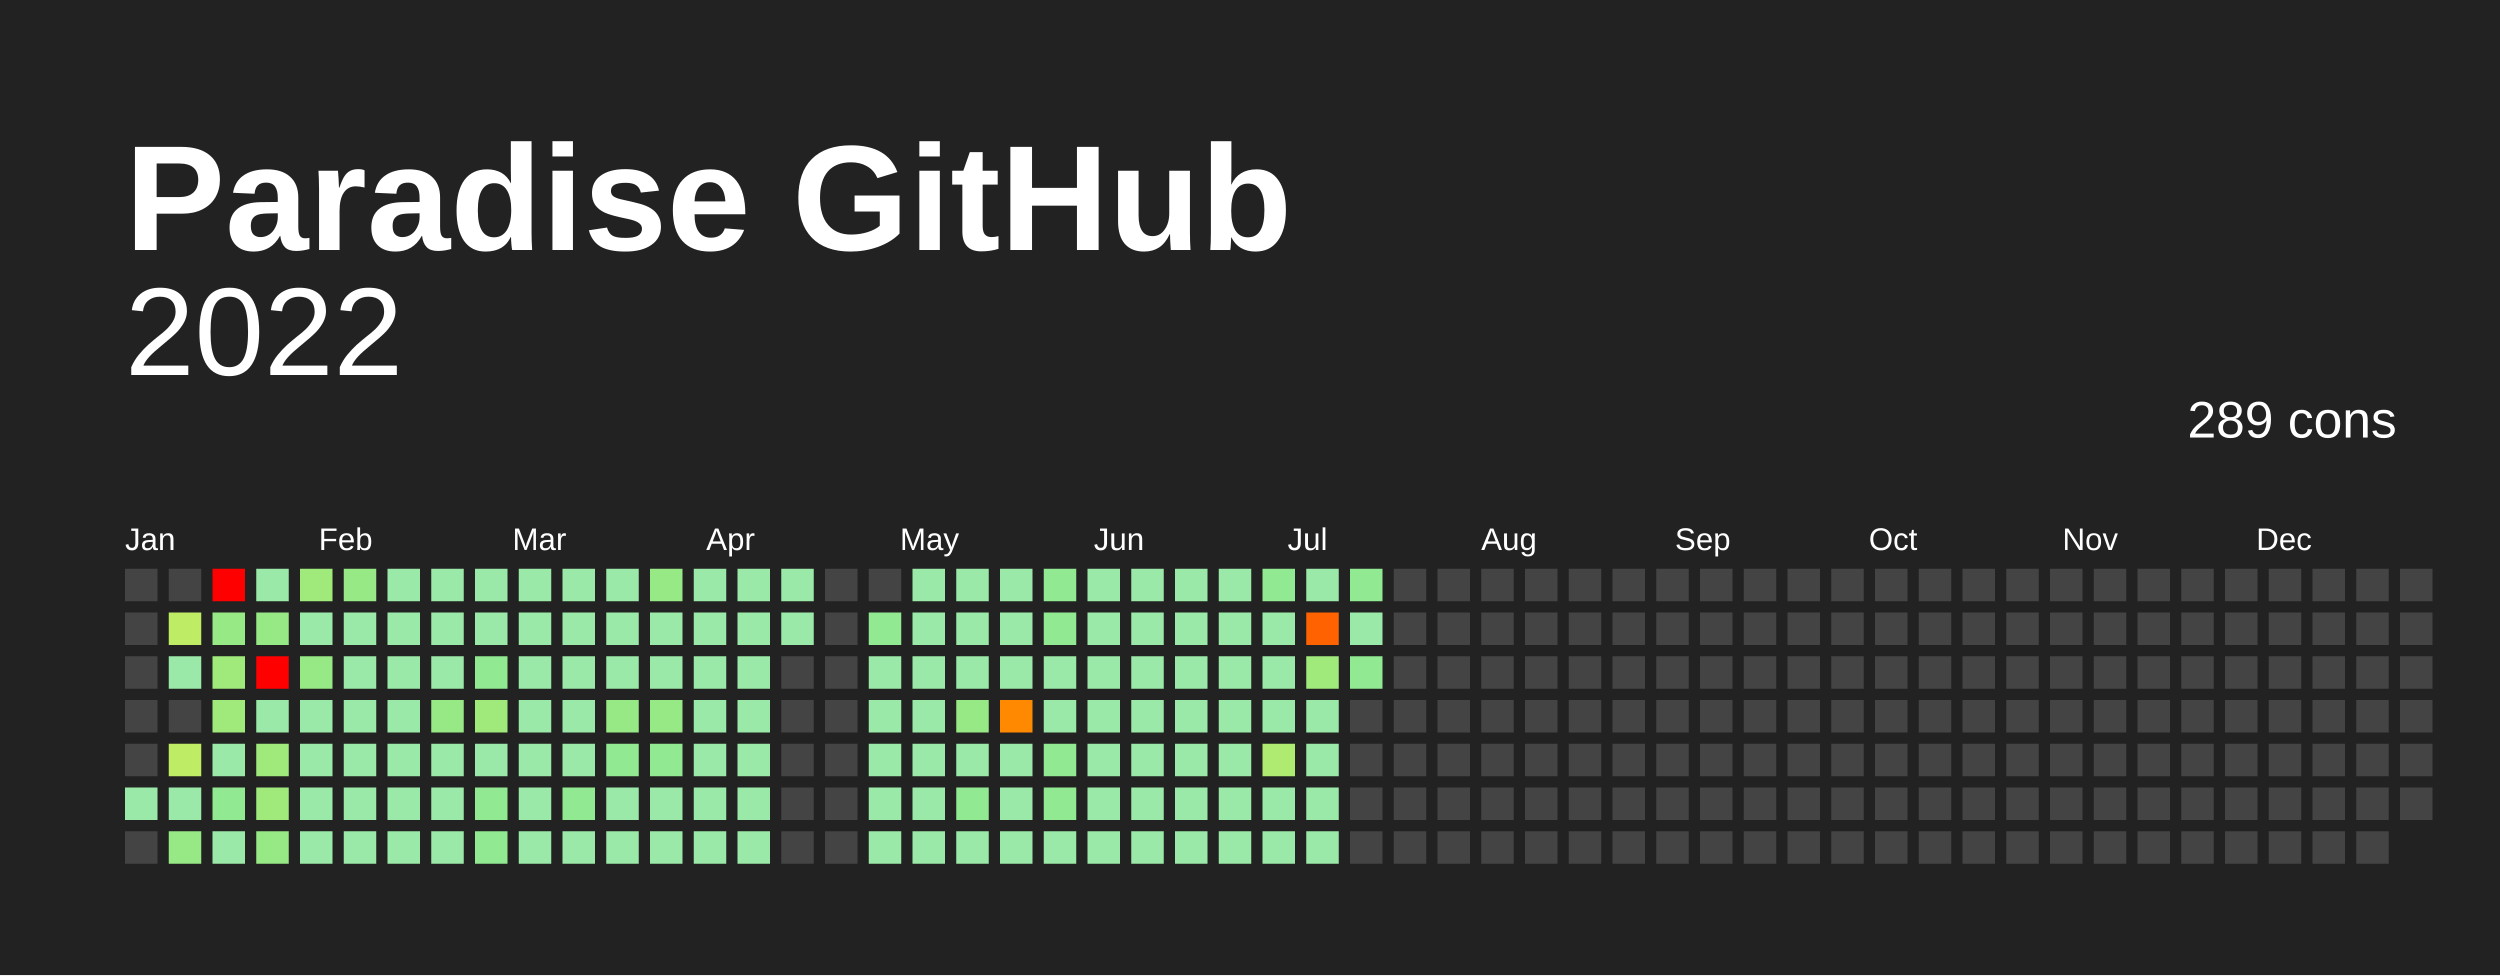
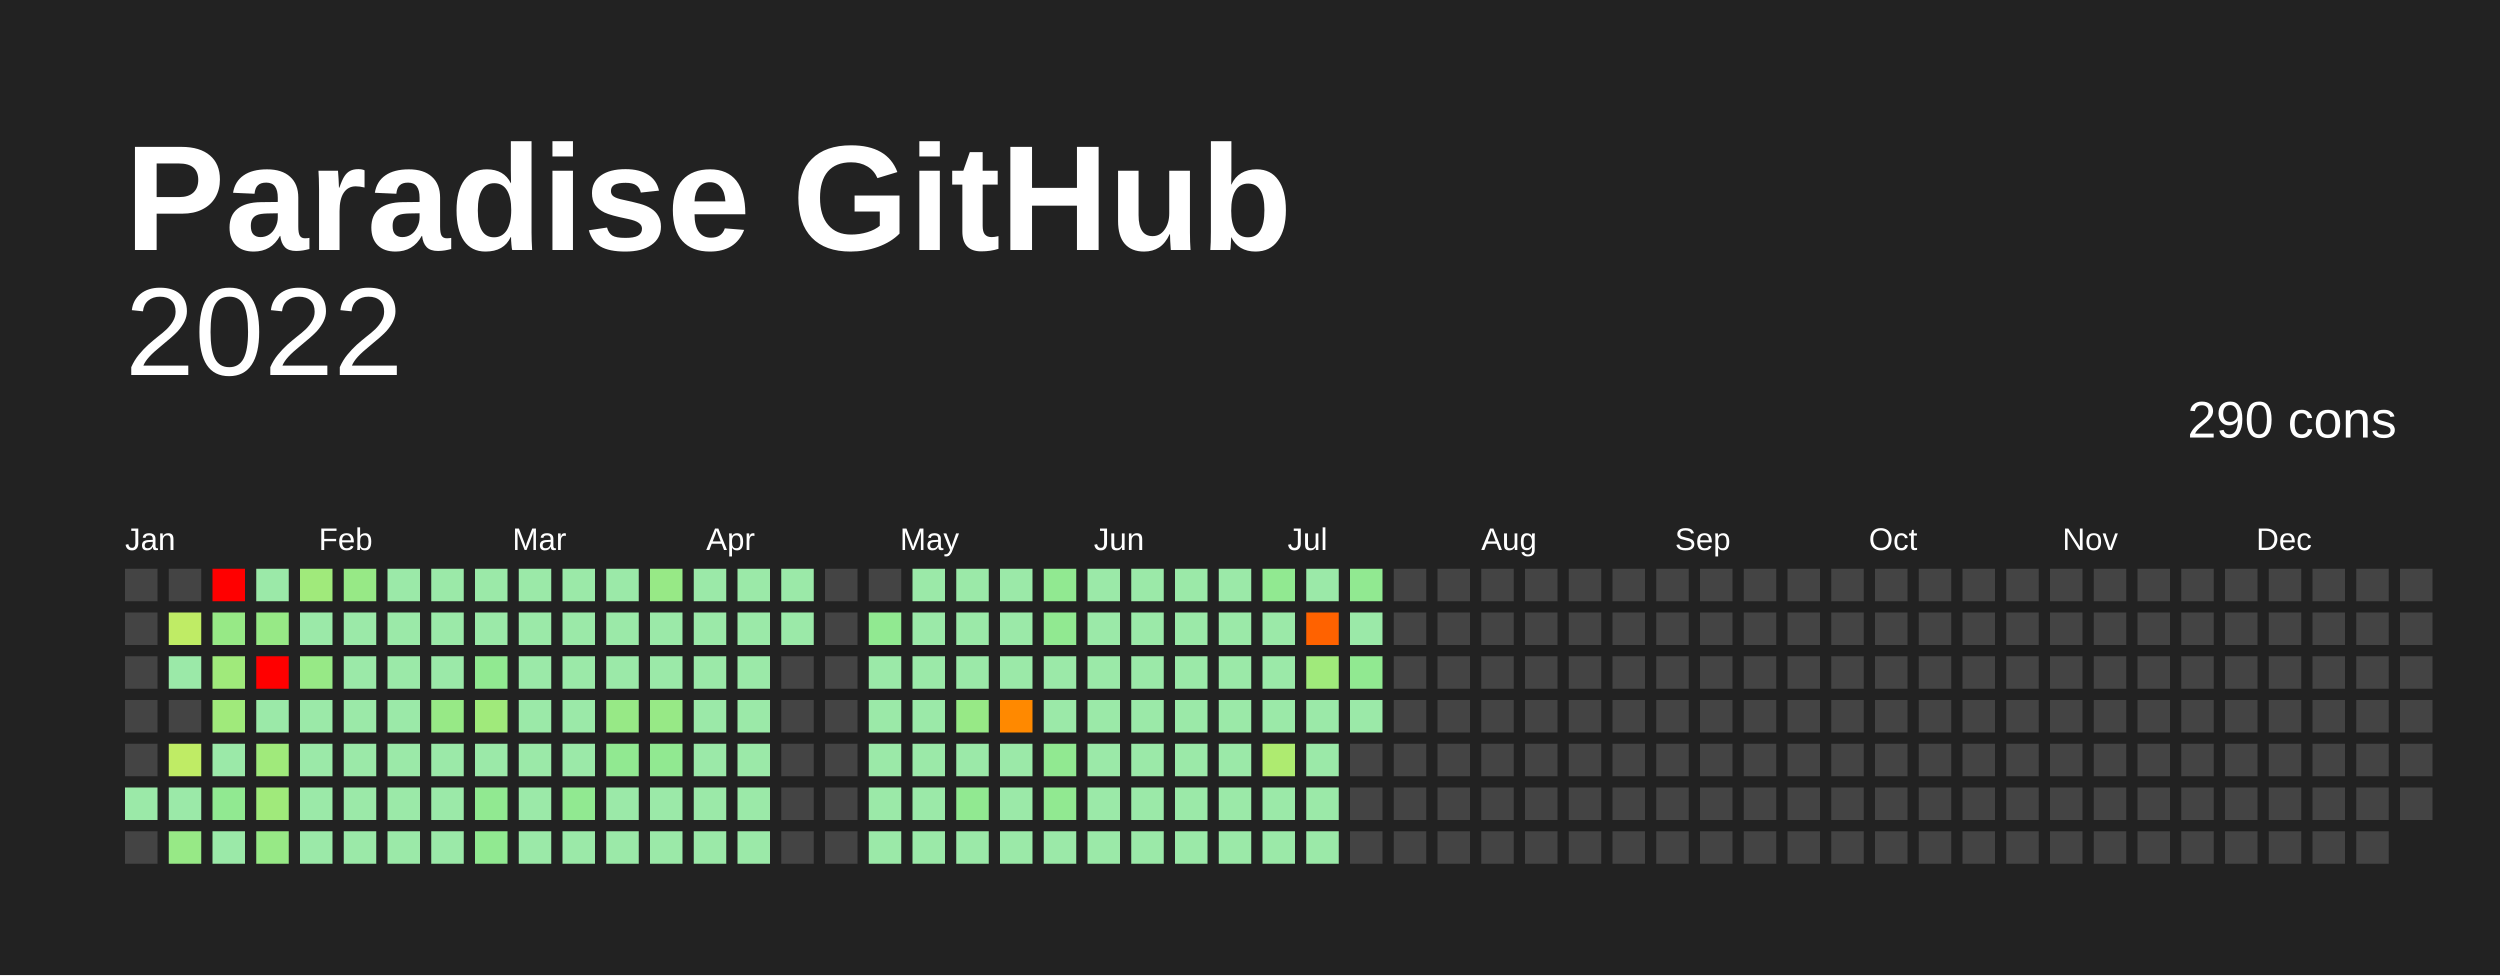
<svg xmlns="http://www.w3.org/2000/svg" baseProfile="full" height="78mm" version="1.1" viewBox="0,0,200,78" width="200mm">
  <defs />
  <rect fill="#222222" height="78" width="200" x="0" y="0" />
  <text fill="#FFFFFF" style="font-size:12px; font-family:Arial; font-weight:bold;" x="10" y="20">Paradise GitHub</text>
  <text alignment-baseline="hanging" fill="#FFFFFF" style="font-size:10.0px; font-family:Arial;" x="10" y="30">2022</text>
-   <text alignment-baseline="hanging" fill="#FFFFFF" style="font-size:4.125px; font-family:Arial;" x="175" y="35">289 cons</text>
+   <text alignment-baseline="hanging" fill="#FFFFFF" style="font-size:4.125px; font-family:Arial;" x="175" y="35">290 cons</text>
  <text fill="#FFFFFF" style="font-size:2.5px; font-family:Arial" x="10.0" y="44">Jan</text>
  <text fill="#FFFFFF" style="font-size:2.5px; font-family:Arial" x="25.5" y="44">Feb</text>
  <text fill="#FFFFFF" style="font-size:2.5px; font-family:Arial" x="41.0" y="44">Mar</text>
  <text fill="#FFFFFF" style="font-size:2.5px; font-family:Arial" x="56.5" y="44">Apr</text>
  <text fill="#FFFFFF" style="font-size:2.5px; font-family:Arial" x="72.0" y="44">May</text>
  <text fill="#FFFFFF" style="font-size:2.5px; font-family:Arial" x="87.5" y="44">Jun</text>
  <text fill="#FFFFFF" style="font-size:2.5px; font-family:Arial" x="103.0" y="44">Jul</text>
  <text fill="#FFFFFF" style="font-size:2.5px; font-family:Arial" x="118.5" y="44">Aug</text>
  <text fill="#FFFFFF" style="font-size:2.5px; font-family:Arial" x="134.0" y="44">Sep</text>
  <text fill="#FFFFFF" style="font-size:2.5px; font-family:Arial" x="149.5" y="44">Oct</text>
  <text fill="#FFFFFF" style="font-size:2.5px; font-family:Arial" x="165.0" y="44">Nov</text>
  <text fill="#FFFFFF" style="font-size:2.5px; font-family:Arial" x="180.5" y="44">Dec</text>
  <rect fill="#444444" height="2.6" width="2.6" x="10.0" y="45.5" />
  <rect fill="#444444" height="2.6" width="2.6" x="10.0" y="49.0" />
  <rect fill="#444444" height="2.6" width="2.6" x="10.0" y="52.5" />
  <rect fill="#444444" height="2.6" width="2.6" x="10.0" y="56.0" />
  <rect fill="#444444" height="2.6" width="2.6" x="10.0" y="59.5" />
  <rect fill="#9be9a8" height="2.6" width="2.6" x="10.0" y="63.0" />
  <rect fill="#444444" height="2.6" width="2.6" x="10.0" y="66.5" />
  <rect fill="#444444" height="2.6" width="2.6" x="13.5" y="45.5" />
  <rect fill="#bfec65" height="2.6" width="2.6" x="13.5" y="49.0" />
  <rect fill="#9be9a8" height="2.6" width="2.6" x="13.5" y="52.5" />
  <rect fill="#444444" height="2.6" width="2.6" x="13.5" y="56.0" />
  <rect fill="#bfec65" height="2.6" width="2.6" x="13.5" y="59.5" />
  <rect fill="#9be9a8" height="2.6" width="2.6" x="13.5" y="63.0" />
  <rect fill="#97e986" height="2.6" width="2.6" x="13.5" y="66.5" />
  <rect fill="red" height="2.6" width="2.6" x="17.0" y="45.5" />
  <rect fill="#97e986" height="2.6" width="2.6" x="17.0" y="49.0" />
  <rect fill="#a0ea7b" height="2.6" width="2.6" x="17.0" y="52.5" />
  <rect fill="#a0ea7b" height="2.6" width="2.6" x="17.0" y="56.0" />
  <rect fill="#9be9a8" height="2.6" width="2.6" x="17.0" y="59.5" />
  <rect fill="#91e991" height="2.6" width="2.6" x="17.0" y="63.0" />
  <rect fill="#9be9a8" height="2.6" width="2.6" x="17.0" y="66.5" />
  <rect fill="#9be9a8" height="2.6" width="2.6" x="20.5" y="45.5" />
  <rect fill="#97e986" height="2.6" width="2.6" x="20.5" y="49.0" />
  <rect fill="red" height="2.6" width="2.6" x="20.5" y="52.5" />
  <rect fill="#9be9a8" height="2.6" width="2.6" x="20.5" y="56.0" />
  <rect fill="#a0ea7b" height="2.6" width="2.6" x="20.5" y="59.5" />
  <rect fill="#a0ea7b" height="2.6" width="2.6" x="20.5" y="63.0" />
  <rect fill="#97e986" height="2.6" width="2.6" x="20.5" y="66.5" />
  <rect fill="#a0ea7b" height="2.6" width="2.6" x="24.0" y="45.5" />
  <rect fill="#9be9a8" height="2.6" width="2.6" x="24.0" y="49.0" />
  <rect fill="#97e986" height="2.6" width="2.6" x="24.0" y="52.5" />
  <rect fill="#9be9a8" height="2.6" width="2.6" x="24.0" y="56.0" />
  <rect fill="#9be9a8" height="2.6" width="2.6" x="24.0" y="59.5" />
  <rect fill="#9be9a8" height="2.6" width="2.6" x="24.0" y="63.0" />
  <rect fill="#9be9a8" height="2.6" width="2.6" x="24.0" y="66.5" />
  <rect fill="#97e986" height="2.6" width="2.6" x="27.5" y="45.5" />
  <rect fill="#9be9a8" height="2.6" width="2.6" x="27.5" y="49.0" />
  <rect fill="#9be9a8" height="2.6" width="2.6" x="27.5" y="52.5" />
  <rect fill="#9be9a8" height="2.6" width="2.6" x="27.5" y="56.0" />
  <rect fill="#9be9a8" height="2.6" width="2.6" x="27.5" y="59.5" />
  <rect fill="#9be9a8" height="2.6" width="2.6" x="27.5" y="63.0" />
  <rect fill="#9be9a8" height="2.6" width="2.6" x="27.5" y="66.5" />
  <rect fill="#9be9a8" height="2.6" width="2.6" x="31.0" y="45.5" />
  <rect fill="#9be9a8" height="2.6" width="2.6" x="31.0" y="49.0" />
  <rect fill="#9be9a8" height="2.6" width="2.6" x="31.0" y="52.5" />
  <rect fill="#9be9a8" height="2.6" width="2.6" x="31.0" y="56.0" />
  <rect fill="#9be9a8" height="2.6" width="2.6" x="31.0" y="59.5" />
  <rect fill="#9be9a8" height="2.6" width="2.6" x="31.0" y="63.0" />
  <rect fill="#9be9a8" height="2.6" width="2.6" x="31.0" y="66.5" />
  <rect fill="#9be9a8" height="2.6" width="2.6" x="34.5" y="45.5" />
  <rect fill="#9be9a8" height="2.6" width="2.6" x="34.5" y="49.0" />
  <rect fill="#9be9a8" height="2.6" width="2.6" x="34.5" y="52.5" />
  <rect fill="#97e986" height="2.6" width="2.6" x="34.5" y="56.0" />
  <rect fill="#9be9a8" height="2.6" width="2.6" x="34.5" y="59.5" />
  <rect fill="#9be9a8" height="2.6" width="2.6" x="34.5" y="63.0" />
  <rect fill="#9be9a8" height="2.6" width="2.6" x="34.5" y="66.5" />
  <rect fill="#9be9a8" height="2.6" width="2.6" x="38.0" y="45.5" />
  <rect fill="#9be9a8" height="2.6" width="2.6" x="38.0" y="49.0" />
  <rect fill="#91e991" height="2.6" width="2.6" x="38.0" y="52.5" />
  <rect fill="#a0ea7b" height="2.6" width="2.6" x="38.0" y="56.0" />
  <rect fill="#9be9a8" height="2.6" width="2.6" x="38.0" y="59.5" />
  <rect fill="#91e991" height="2.6" width="2.6" x="38.0" y="63.0" />
  <rect fill="#91e991" height="2.6" width="2.6" x="38.0" y="66.5" />
  <rect fill="#9be9a8" height="2.6" width="2.6" x="41.5" y="45.5" />
  <rect fill="#9be9a8" height="2.6" width="2.6" x="41.5" y="49.0" />
  <rect fill="#9be9a8" height="2.6" width="2.6" x="41.5" y="52.5" />
  <rect fill="#9be9a8" height="2.6" width="2.6" x="41.5" y="56.0" />
  <rect fill="#9be9a8" height="2.6" width="2.6" x="41.5" y="59.5" />
  <rect fill="#9be9a8" height="2.6" width="2.6" x="41.5" y="63.0" />
  <rect fill="#9be9a8" height="2.6" width="2.6" x="41.5" y="66.5" />
  <rect fill="#9be9a8" height="2.6" width="2.6" x="45.0" y="45.5" />
  <rect fill="#9be9a8" height="2.6" width="2.6" x="45.0" y="49.0" />
  <rect fill="#9be9a8" height="2.6" width="2.6" x="45.0" y="52.5" />
  <rect fill="#9be9a8" height="2.6" width="2.6" x="45.0" y="56.0" />
  <rect fill="#9be9a8" height="2.6" width="2.6" x="45.0" y="59.5" />
  <rect fill="#91e991" height="2.6" width="2.6" x="45.0" y="63.0" />
  <rect fill="#9be9a8" height="2.6" width="2.6" x="45.0" y="66.5" />
  <rect fill="#9be9a8" height="2.6" width="2.6" x="48.5" y="45.5" />
  <rect fill="#9be9a8" height="2.6" width="2.6" x="48.5" y="49.0" />
  <rect fill="#9be9a8" height="2.6" width="2.6" x="48.5" y="52.5" />
  <rect fill="#97e986" height="2.6" width="2.6" x="48.5" y="56.0" />
  <rect fill="#91e991" height="2.6" width="2.6" x="48.5" y="59.5" />
  <rect fill="#9be9a8" height="2.6" width="2.6" x="48.5" y="63.0" />
  <rect fill="#9be9a8" height="2.6" width="2.6" x="48.5" y="66.5" />
  <rect fill="#97e986" height="2.6" width="2.6" x="52.0" y="45.5" />
  <rect fill="#9be9a8" height="2.6" width="2.6" x="52.0" y="49.0" />
  <rect fill="#9be9a8" height="2.6" width="2.6" x="52.0" y="52.5" />
  <rect fill="#97e986" height="2.6" width="2.6" x="52.0" y="56.0" />
  <rect fill="#91e991" height="2.6" width="2.6" x="52.0" y="59.5" />
  <rect fill="#9be9a8" height="2.6" width="2.6" x="52.0" y="63.0" />
  <rect fill="#9be9a8" height="2.6" width="2.6" x="52.0" y="66.5" />
  <rect fill="#9be9a8" height="2.6" width="2.6" x="55.5" y="45.5" />
  <rect fill="#9be9a8" height="2.6" width="2.6" x="55.5" y="49.0" />
  <rect fill="#9be9a8" height="2.6" width="2.6" x="55.5" y="52.5" />
  <rect fill="#9be9a8" height="2.6" width="2.6" x="55.5" y="56.0" />
  <rect fill="#9be9a8" height="2.6" width="2.6" x="55.5" y="59.5" />
  <rect fill="#9be9a8" height="2.6" width="2.6" x="55.5" y="63.0" />
  <rect fill="#9be9a8" height="2.6" width="2.6" x="55.5" y="66.5" />
  <rect fill="#9be9a8" height="2.6" width="2.6" x="59.0" y="45.5" />
  <rect fill="#9be9a8" height="2.6" width="2.6" x="59.0" y="49.0" />
  <rect fill="#9be9a8" height="2.6" width="2.6" x="59.0" y="52.5" />
  <rect fill="#9be9a8" height="2.6" width="2.6" x="59.0" y="56.0" />
  <rect fill="#9be9a8" height="2.6" width="2.6" x="59.0" y="59.5" />
  <rect fill="#9be9a8" height="2.6" width="2.6" x="59.0" y="63.0" />
  <rect fill="#9be9a8" height="2.6" width="2.6" x="59.0" y="66.5" />
  <rect fill="#9be9a8" height="2.6" width="2.6" x="62.5" y="45.5" />
  <rect fill="#9be9a8" height="2.6" width="2.6" x="62.5" y="49.0" />
  <rect fill="#444444" height="2.6" width="2.6" x="62.5" y="52.5" />
  <rect fill="#444444" height="2.6" width="2.6" x="62.5" y="56.0" />
  <rect fill="#444444" height="2.6" width="2.6" x="62.5" y="59.5" />
  <rect fill="#444444" height="2.6" width="2.6" x="62.5" y="63.0" />
  <rect fill="#444444" height="2.6" width="2.6" x="62.5" y="66.5" />
  <rect fill="#444444" height="2.6" width="2.6" x="66.0" y="45.5" />
  <rect fill="#444444" height="2.6" width="2.6" x="66.0" y="49.0" />
  <rect fill="#444444" height="2.6" width="2.6" x="66.0" y="52.5" />
  <rect fill="#444444" height="2.6" width="2.6" x="66.0" y="56.0" />
  <rect fill="#444444" height="2.6" width="2.6" x="66.0" y="59.5" />
  <rect fill="#444444" height="2.6" width="2.6" x="66.0" y="63.0" />
  <rect fill="#444444" height="2.6" width="2.6" x="66.0" y="66.5" />
  <rect fill="#444444" height="2.6" width="2.6" x="69.5" y="45.5" />
  <rect fill="#91e991" height="2.6" width="2.6" x="69.5" y="49.0" />
  <rect fill="#9be9a8" height="2.6" width="2.6" x="69.5" y="52.5" />
  <rect fill="#9be9a8" height="2.6" width="2.6" x="69.5" y="56.0" />
  <rect fill="#9be9a8" height="2.6" width="2.6" x="69.5" y="59.5" />
  <rect fill="#9be9a8" height="2.6" width="2.6" x="69.5" y="63.0" />
  <rect fill="#9be9a8" height="2.6" width="2.6" x="69.5" y="66.5" />
  <rect fill="#9be9a8" height="2.6" width="2.6" x="73.0" y="45.5" />
  <rect fill="#9be9a8" height="2.6" width="2.6" x="73.0" y="49.0" />
  <rect fill="#9be9a8" height="2.6" width="2.6" x="73.0" y="52.5" />
  <rect fill="#9be9a8" height="2.6" width="2.6" x="73.0" y="56.0" />
  <rect fill="#9be9a8" height="2.6" width="2.6" x="73.0" y="59.5" />
  <rect fill="#9be9a8" height="2.6" width="2.6" x="73.0" y="63.0" />
  <rect fill="#9be9a8" height="2.6" width="2.6" x="73.0" y="66.5" />
  <rect fill="#9be9a8" height="2.6" width="2.6" x="76.5" y="45.5" />
  <rect fill="#9be9a8" height="2.6" width="2.6" x="76.5" y="49.0" />
  <rect fill="#9be9a8" height="2.6" width="2.6" x="76.5" y="52.5" />
  <rect fill="#97e986" height="2.6" width="2.6" x="76.5" y="56.0" />
  <rect fill="#9be9a8" height="2.6" width="2.6" x="76.5" y="59.5" />
  <rect fill="#91e991" height="2.6" width="2.6" x="76.5" y="63.0" />
  <rect fill="#9be9a8" height="2.6" width="2.6" x="76.5" y="66.5" />
  <rect fill="#9be9a8" height="2.6" width="2.6" x="80.0" y="45.5" />
  <rect fill="#9be9a8" height="2.6" width="2.6" x="80.0" y="49.0" />
  <rect fill="#9be9a8" height="2.6" width="2.6" x="80.0" y="52.5" />
  <rect fill="#ff8900" height="2.6" width="2.6" x="80.0" y="56.0" />
  <rect fill="#9be9a8" height="2.6" width="2.6" x="80.0" y="59.5" />
  <rect fill="#9be9a8" height="2.6" width="2.6" x="80.0" y="63.0" />
  <rect fill="#9be9a8" height="2.6" width="2.6" x="80.0" y="66.5" />
  <rect fill="#91e991" height="2.6" width="2.6" x="83.5" y="45.5" />
  <rect fill="#91e991" height="2.6" width="2.6" x="83.5" y="49.0" />
  <rect fill="#9be9a8" height="2.6" width="2.6" x="83.5" y="52.5" />
  <rect fill="#9be9a8" height="2.6" width="2.6" x="83.5" y="56.0" />
  <rect fill="#91e991" height="2.6" width="2.6" x="83.5" y="59.5" />
  <rect fill="#91e991" height="2.6" width="2.6" x="83.5" y="63.0" />
  <rect fill="#9be9a8" height="2.6" width="2.6" x="83.5" y="66.5" />
  <rect fill="#9be9a8" height="2.6" width="2.6" x="87.0" y="45.5" />
  <rect fill="#9be9a8" height="2.6" width="2.6" x="87.0" y="49.0" />
  <rect fill="#9be9a8" height="2.6" width="2.6" x="87.0" y="52.5" />
  <rect fill="#9be9a8" height="2.6" width="2.6" x="87.0" y="56.0" />
  <rect fill="#9be9a8" height="2.6" width="2.6" x="87.0" y="59.5" />
  <rect fill="#9be9a8" height="2.6" width="2.6" x="87.0" y="63.0" />
  <rect fill="#9be9a8" height="2.6" width="2.6" x="87.0" y="66.5" />
  <rect fill="#9be9a8" height="2.6" width="2.6" x="90.5" y="45.5" />
  <rect fill="#9be9a8" height="2.6" width="2.6" x="90.5" y="49.0" />
  <rect fill="#9be9a8" height="2.6" width="2.6" x="90.5" y="52.5" />
  <rect fill="#9be9a8" height="2.6" width="2.6" x="90.5" y="56.0" />
  <rect fill="#9be9a8" height="2.6" width="2.6" x="90.5" y="59.5" />
  <rect fill="#9be9a8" height="2.6" width="2.6" x="90.5" y="63.0" />
  <rect fill="#9be9a8" height="2.6" width="2.6" x="90.5" y="66.5" />
  <rect fill="#9be9a8" height="2.6" width="2.6" x="94.0" y="45.5" />
  <rect fill="#9be9a8" height="2.6" width="2.6" x="94.0" y="49.0" />
  <rect fill="#9be9a8" height="2.6" width="2.6" x="94.0" y="52.5" />
  <rect fill="#9be9a8" height="2.6" width="2.6" x="94.0" y="56.0" />
  <rect fill="#9be9a8" height="2.6" width="2.6" x="94.0" y="59.5" />
  <rect fill="#9be9a8" height="2.6" width="2.6" x="94.0" y="63.0" />
  <rect fill="#9be9a8" height="2.6" width="2.6" x="94.0" y="66.5" />
  <rect fill="#9be9a8" height="2.6" width="2.6" x="97.5" y="45.5" />
  <rect fill="#9be9a8" height="2.6" width="2.6" x="97.5" y="49.0" />
  <rect fill="#9be9a8" height="2.6" width="2.6" x="97.5" y="52.5" />
  <rect fill="#9be9a8" height="2.6" width="2.6" x="97.5" y="56.0" />
  <rect fill="#9be9a8" height="2.6" width="2.6" x="97.5" y="59.5" />
  <rect fill="#9be9a8" height="2.6" width="2.6" x="97.5" y="63.0" />
  <rect fill="#9be9a8" height="2.6" width="2.6" x="97.5" y="66.5" />
  <rect fill="#91e991" height="2.6" width="2.6" x="101.0" y="45.5" />
  <rect fill="#9be9a8" height="2.6" width="2.6" x="101.0" y="49.0" />
  <rect fill="#9be9a8" height="2.6" width="2.6" x="101.0" y="52.5" />
  <rect fill="#9be9a8" height="2.6" width="2.6" x="101.0" y="56.0" />
  <rect fill="#aeeb70" height="2.6" width="2.6" x="101.0" y="59.5" />
  <rect fill="#9be9a8" height="2.6" width="2.6" x="101.0" y="63.0" />
  <rect fill="#9be9a8" height="2.6" width="2.6" x="101.0" y="66.5" />
  <rect fill="#9be9a8" height="2.6" width="2.6" x="104.5" y="45.5" />
  <rect fill="#ff6200" height="2.6" width="2.6" x="104.5" y="49.0" />
  <rect fill="#a0ea7b" height="2.6" width="2.6" x="104.5" y="52.5" />
  <rect fill="#9be9a8" height="2.6" width="2.6" x="104.5" y="56.0" />
  <rect fill="#9be9a8" height="2.6" width="2.6" x="104.5" y="59.5" />
  <rect fill="#9be9a8" height="2.6" width="2.6" x="104.5" y="63.0" />
  <rect fill="#9be9a8" height="2.6" width="2.6" x="104.5" y="66.5" />
  <rect fill="#91e991" height="2.6" width="2.6" x="108.0" y="45.5" />
  <rect fill="#9be9a8" height="2.6" width="2.6" x="108.0" y="49.0" />
  <rect fill="#91e991" height="2.6" width="2.6" x="108.0" y="52.5" />
-   <rect fill="#444444" height="2.6" width="2.6" x="108.0" y="56.0" />
+   <rect fill="#9be9a8" height="2.6" width="2.6" x="108.0" y="56.0" />
  <rect fill="#444444" height="2.6" width="2.6" x="108.0" y="59.5" />
  <rect fill="#444444" height="2.6" width="2.6" x="108.0" y="63.0" />
  <rect fill="#444444" height="2.6" width="2.6" x="108.0" y="66.5" />
  <rect fill="#444444" height="2.6" width="2.6" x="111.5" y="45.5" />
  <rect fill="#444444" height="2.6" width="2.6" x="111.5" y="49.0" />
  <rect fill="#444444" height="2.6" width="2.6" x="111.5" y="52.5" />
  <rect fill="#444444" height="2.6" width="2.6" x="111.5" y="56.0" />
  <rect fill="#444444" height="2.6" width="2.6" x="111.5" y="59.5" />
  <rect fill="#444444" height="2.6" width="2.6" x="111.5" y="63.0" />
  <rect fill="#444444" height="2.6" width="2.6" x="111.5" y="66.5" />
  <rect fill="#444444" height="2.6" width="2.6" x="115.0" y="45.5" />
  <rect fill="#444444" height="2.6" width="2.6" x="115.0" y="49.0" />
  <rect fill="#444444" height="2.6" width="2.6" x="115.0" y="52.5" />
  <rect fill="#444444" height="2.6" width="2.6" x="115.0" y="56.0" />
  <rect fill="#444444" height="2.6" width="2.6" x="115.0" y="59.5" />
  <rect fill="#444444" height="2.6" width="2.6" x="115.0" y="63.0" />
  <rect fill="#444444" height="2.6" width="2.6" x="115.0" y="66.5" />
  <rect fill="#444444" height="2.6" width="2.6" x="118.5" y="45.5" />
  <rect fill="#444444" height="2.6" width="2.6" x="118.5" y="49.0" />
  <rect fill="#444444" height="2.6" width="2.6" x="118.5" y="52.5" />
  <rect fill="#444444" height="2.6" width="2.6" x="118.5" y="56.0" />
  <rect fill="#444444" height="2.6" width="2.6" x="118.5" y="59.5" />
  <rect fill="#444444" height="2.6" width="2.6" x="118.5" y="63.0" />
  <rect fill="#444444" height="2.6" width="2.6" x="118.5" y="66.5" />
  <rect fill="#444444" height="2.6" width="2.6" x="122.0" y="45.5" />
  <rect fill="#444444" height="2.6" width="2.6" x="122.0" y="49.0" />
  <rect fill="#444444" height="2.6" width="2.6" x="122.0" y="52.5" />
  <rect fill="#444444" height="2.6" width="2.6" x="122.0" y="56.0" />
  <rect fill="#444444" height="2.6" width="2.6" x="122.0" y="59.5" />
  <rect fill="#444444" height="2.6" width="2.6" x="122.0" y="63.0" />
  <rect fill="#444444" height="2.6" width="2.6" x="122.0" y="66.5" />
  <rect fill="#444444" height="2.6" width="2.6" x="125.5" y="45.5" />
  <rect fill="#444444" height="2.6" width="2.6" x="125.5" y="49.0" />
  <rect fill="#444444" height="2.6" width="2.6" x="125.5" y="52.5" />
  <rect fill="#444444" height="2.6" width="2.6" x="125.5" y="56.0" />
  <rect fill="#444444" height="2.6" width="2.6" x="125.5" y="59.5" />
  <rect fill="#444444" height="2.6" width="2.6" x="125.5" y="63.0" />
  <rect fill="#444444" height="2.6" width="2.6" x="125.5" y="66.5" />
  <rect fill="#444444" height="2.6" width="2.6" x="129.0" y="45.5" />
  <rect fill="#444444" height="2.6" width="2.6" x="129.0" y="49.0" />
  <rect fill="#444444" height="2.6" width="2.6" x="129.0" y="52.5" />
  <rect fill="#444444" height="2.6" width="2.6" x="129.0" y="56.0" />
  <rect fill="#444444" height="2.6" width="2.6" x="129.0" y="59.5" />
  <rect fill="#444444" height="2.6" width="2.6" x="129.0" y="63.0" />
  <rect fill="#444444" height="2.6" width="2.6" x="129.0" y="66.5" />
  <rect fill="#444444" height="2.6" width="2.6" x="132.5" y="45.5" />
  <rect fill="#444444" height="2.6" width="2.6" x="132.5" y="49.0" />
  <rect fill="#444444" height="2.6" width="2.6" x="132.5" y="52.5" />
  <rect fill="#444444" height="2.6" width="2.6" x="132.5" y="56.0" />
  <rect fill="#444444" height="2.6" width="2.6" x="132.5" y="59.5" />
  <rect fill="#444444" height="2.6" width="2.6" x="132.5" y="63.0" />
  <rect fill="#444444" height="2.6" width="2.6" x="132.5" y="66.5" />
  <rect fill="#444444" height="2.6" width="2.6" x="136.0" y="45.5" />
  <rect fill="#444444" height="2.6" width="2.6" x="136.0" y="49.0" />
  <rect fill="#444444" height="2.6" width="2.6" x="136.0" y="52.5" />
  <rect fill="#444444" height="2.6" width="2.6" x="136.0" y="56.0" />
  <rect fill="#444444" height="2.6" width="2.6" x="136.0" y="59.5" />
  <rect fill="#444444" height="2.6" width="2.6" x="136.0" y="63.0" />
  <rect fill="#444444" height="2.6" width="2.6" x="136.0" y="66.5" />
  <rect fill="#444444" height="2.6" width="2.6" x="139.5" y="45.5" />
  <rect fill="#444444" height="2.6" width="2.6" x="139.5" y="49.0" />
  <rect fill="#444444" height="2.6" width="2.6" x="139.5" y="52.5" />
  <rect fill="#444444" height="2.6" width="2.6" x="139.5" y="56.0" />
  <rect fill="#444444" height="2.6" width="2.6" x="139.5" y="59.5" />
  <rect fill="#444444" height="2.6" width="2.6" x="139.5" y="63.0" />
  <rect fill="#444444" height="2.6" width="2.6" x="139.5" y="66.5" />
  <rect fill="#444444" height="2.6" width="2.6" x="143.0" y="45.5" />
  <rect fill="#444444" height="2.6" width="2.6" x="143.0" y="49.0" />
  <rect fill="#444444" height="2.6" width="2.6" x="143.0" y="52.5" />
  <rect fill="#444444" height="2.6" width="2.6" x="143.0" y="56.0" />
  <rect fill="#444444" height="2.6" width="2.6" x="143.0" y="59.5" />
  <rect fill="#444444" height="2.6" width="2.6" x="143.0" y="63.0" />
  <rect fill="#444444" height="2.6" width="2.6" x="143.0" y="66.5" />
  <rect fill="#444444" height="2.6" width="2.6" x="146.5" y="45.5" />
  <rect fill="#444444" height="2.6" width="2.6" x="146.5" y="49.0" />
  <rect fill="#444444" height="2.6" width="2.6" x="146.5" y="52.5" />
  <rect fill="#444444" height="2.6" width="2.6" x="146.5" y="56.0" />
  <rect fill="#444444" height="2.6" width="2.6" x="146.5" y="59.5" />
  <rect fill="#444444" height="2.6" width="2.6" x="146.5" y="63.0" />
  <rect fill="#444444" height="2.6" width="2.6" x="146.5" y="66.5" />
  <rect fill="#444444" height="2.6" width="2.6" x="150.0" y="45.5" />
  <rect fill="#444444" height="2.6" width="2.6" x="150.0" y="49.0" />
  <rect fill="#444444" height="2.6" width="2.6" x="150.0" y="52.5" />
  <rect fill="#444444" height="2.6" width="2.6" x="150.0" y="56.0" />
  <rect fill="#444444" height="2.6" width="2.6" x="150.0" y="59.5" />
  <rect fill="#444444" height="2.6" width="2.6" x="150.0" y="63.0" />
  <rect fill="#444444" height="2.6" width="2.6" x="150.0" y="66.5" />
  <rect fill="#444444" height="2.6" width="2.6" x="153.5" y="45.5" />
  <rect fill="#444444" height="2.6" width="2.6" x="153.5" y="49.0" />
  <rect fill="#444444" height="2.6" width="2.6" x="153.5" y="52.5" />
  <rect fill="#444444" height="2.6" width="2.6" x="153.5" y="56.0" />
  <rect fill="#444444" height="2.6" width="2.6" x="153.5" y="59.5" />
  <rect fill="#444444" height="2.6" width="2.6" x="153.5" y="63.0" />
  <rect fill="#444444" height="2.6" width="2.6" x="153.5" y="66.5" />
  <rect fill="#444444" height="2.6" width="2.6" x="157.0" y="45.5" />
  <rect fill="#444444" height="2.6" width="2.6" x="157.0" y="49.0" />
  <rect fill="#444444" height="2.6" width="2.6" x="157.0" y="52.5" />
  <rect fill="#444444" height="2.6" width="2.6" x="157.0" y="56.0" />
  <rect fill="#444444" height="2.6" width="2.6" x="157.0" y="59.5" />
  <rect fill="#444444" height="2.6" width="2.6" x="157.0" y="63.0" />
  <rect fill="#444444" height="2.6" width="2.6" x="157.0" y="66.5" />
  <rect fill="#444444" height="2.6" width="2.6" x="160.5" y="45.5" />
  <rect fill="#444444" height="2.6" width="2.6" x="160.5" y="49.0" />
  <rect fill="#444444" height="2.6" width="2.6" x="160.5" y="52.5" />
  <rect fill="#444444" height="2.6" width="2.6" x="160.5" y="56.0" />
  <rect fill="#444444" height="2.6" width="2.6" x="160.5" y="59.5" />
  <rect fill="#444444" height="2.6" width="2.6" x="160.5" y="63.0" />
  <rect fill="#444444" height="2.6" width="2.6" x="160.5" y="66.5" />
  <rect fill="#444444" height="2.6" width="2.6" x="164.0" y="45.5" />
  <rect fill="#444444" height="2.6" width="2.6" x="164.0" y="49.0" />
  <rect fill="#444444" height="2.6" width="2.6" x="164.0" y="52.5" />
  <rect fill="#444444" height="2.6" width="2.6" x="164.0" y="56.0" />
  <rect fill="#444444" height="2.6" width="2.6" x="164.0" y="59.5" />
  <rect fill="#444444" height="2.6" width="2.6" x="164.0" y="63.0" />
  <rect fill="#444444" height="2.6" width="2.6" x="164.0" y="66.5" />
  <rect fill="#444444" height="2.6" width="2.6" x="167.5" y="45.5" />
  <rect fill="#444444" height="2.6" width="2.6" x="167.5" y="49.0" />
  <rect fill="#444444" height="2.6" width="2.6" x="167.5" y="52.5" />
  <rect fill="#444444" height="2.6" width="2.6" x="167.5" y="56.0" />
  <rect fill="#444444" height="2.6" width="2.6" x="167.5" y="59.5" />
  <rect fill="#444444" height="2.6" width="2.6" x="167.5" y="63.0" />
  <rect fill="#444444" height="2.6" width="2.6" x="167.5" y="66.5" />
  <rect fill="#444444" height="2.6" width="2.6" x="171.0" y="45.5" />
  <rect fill="#444444" height="2.6" width="2.6" x="171.0" y="49.0" />
  <rect fill="#444444" height="2.6" width="2.6" x="171.0" y="52.5" />
  <rect fill="#444444" height="2.6" width="2.6" x="171.0" y="56.0" />
  <rect fill="#444444" height="2.6" width="2.6" x="171.0" y="59.5" />
  <rect fill="#444444" height="2.6" width="2.6" x="171.0" y="63.0" />
  <rect fill="#444444" height="2.6" width="2.6" x="171.0" y="66.5" />
  <rect fill="#444444" height="2.6" width="2.6" x="174.5" y="45.5" />
  <rect fill="#444444" height="2.6" width="2.6" x="174.5" y="49.0" />
  <rect fill="#444444" height="2.6" width="2.6" x="174.5" y="52.5" />
  <rect fill="#444444" height="2.6" width="2.6" x="174.5" y="56.0" />
  <rect fill="#444444" height="2.6" width="2.6" x="174.5" y="59.5" />
  <rect fill="#444444" height="2.6" width="2.6" x="174.5" y="63.0" />
  <rect fill="#444444" height="2.6" width="2.6" x="174.5" y="66.5" />
  <rect fill="#444444" height="2.6" width="2.6" x="178.0" y="45.5" />
  <rect fill="#444444" height="2.6" width="2.6" x="178.0" y="49.0" />
  <rect fill="#444444" height="2.6" width="2.6" x="178.0" y="52.5" />
  <rect fill="#444444" height="2.6" width="2.6" x="178.0" y="56.0" />
  <rect fill="#444444" height="2.6" width="2.6" x="178.0" y="59.5" />
  <rect fill="#444444" height="2.6" width="2.6" x="178.0" y="63.0" />
  <rect fill="#444444" height="2.6" width="2.6" x="178.0" y="66.5" />
  <rect fill="#444444" height="2.6" width="2.6" x="181.5" y="45.5" />
  <rect fill="#444444" height="2.6" width="2.6" x="181.5" y="49.0" />
  <rect fill="#444444" height="2.6" width="2.6" x="181.5" y="52.5" />
  <rect fill="#444444" height="2.6" width="2.6" x="181.5" y="56.0" />
  <rect fill="#444444" height="2.6" width="2.6" x="181.5" y="59.5" />
  <rect fill="#444444" height="2.6" width="2.6" x="181.5" y="63.0" />
  <rect fill="#444444" height="2.6" width="2.6" x="181.5" y="66.5" />
  <rect fill="#444444" height="2.6" width="2.6" x="185.0" y="45.5" />
  <rect fill="#444444" height="2.6" width="2.6" x="185.0" y="49.0" />
  <rect fill="#444444" height="2.6" width="2.6" x="185.0" y="52.5" />
  <rect fill="#444444" height="2.6" width="2.6" x="185.0" y="56.0" />
  <rect fill="#444444" height="2.6" width="2.6" x="185.0" y="59.5" />
  <rect fill="#444444" height="2.6" width="2.6" x="185.0" y="63.0" />
  <rect fill="#444444" height="2.6" width="2.6" x="185.0" y="66.5" />
  <rect fill="#444444" height="2.6" width="2.6" x="188.5" y="45.5" />
  <rect fill="#444444" height="2.6" width="2.6" x="188.5" y="49.0" />
  <rect fill="#444444" height="2.6" width="2.6" x="188.5" y="52.5" />
  <rect fill="#444444" height="2.6" width="2.6" x="188.5" y="56.0" />
  <rect fill="#444444" height="2.6" width="2.6" x="188.5" y="59.5" />
  <rect fill="#444444" height="2.6" width="2.6" x="188.5" y="63.0" />
  <rect fill="#444444" height="2.6" width="2.6" x="188.5" y="66.5" />
  <rect fill="#444444" height="2.6" width="2.6" x="192.0" y="45.5" />
  <rect fill="#444444" height="2.6" width="2.6" x="192.0" y="49.0" />
  <rect fill="#444444" height="2.6" width="2.6" x="192.0" y="52.5" />
  <rect fill="#444444" height="2.6" width="2.6" x="192.0" y="56.0" />
  <rect fill="#444444" height="2.6" width="2.6" x="192.0" y="59.5" />
  <rect fill="#444444" height="2.6" width="2.6" x="192.0" y="63.0" />
</svg>
